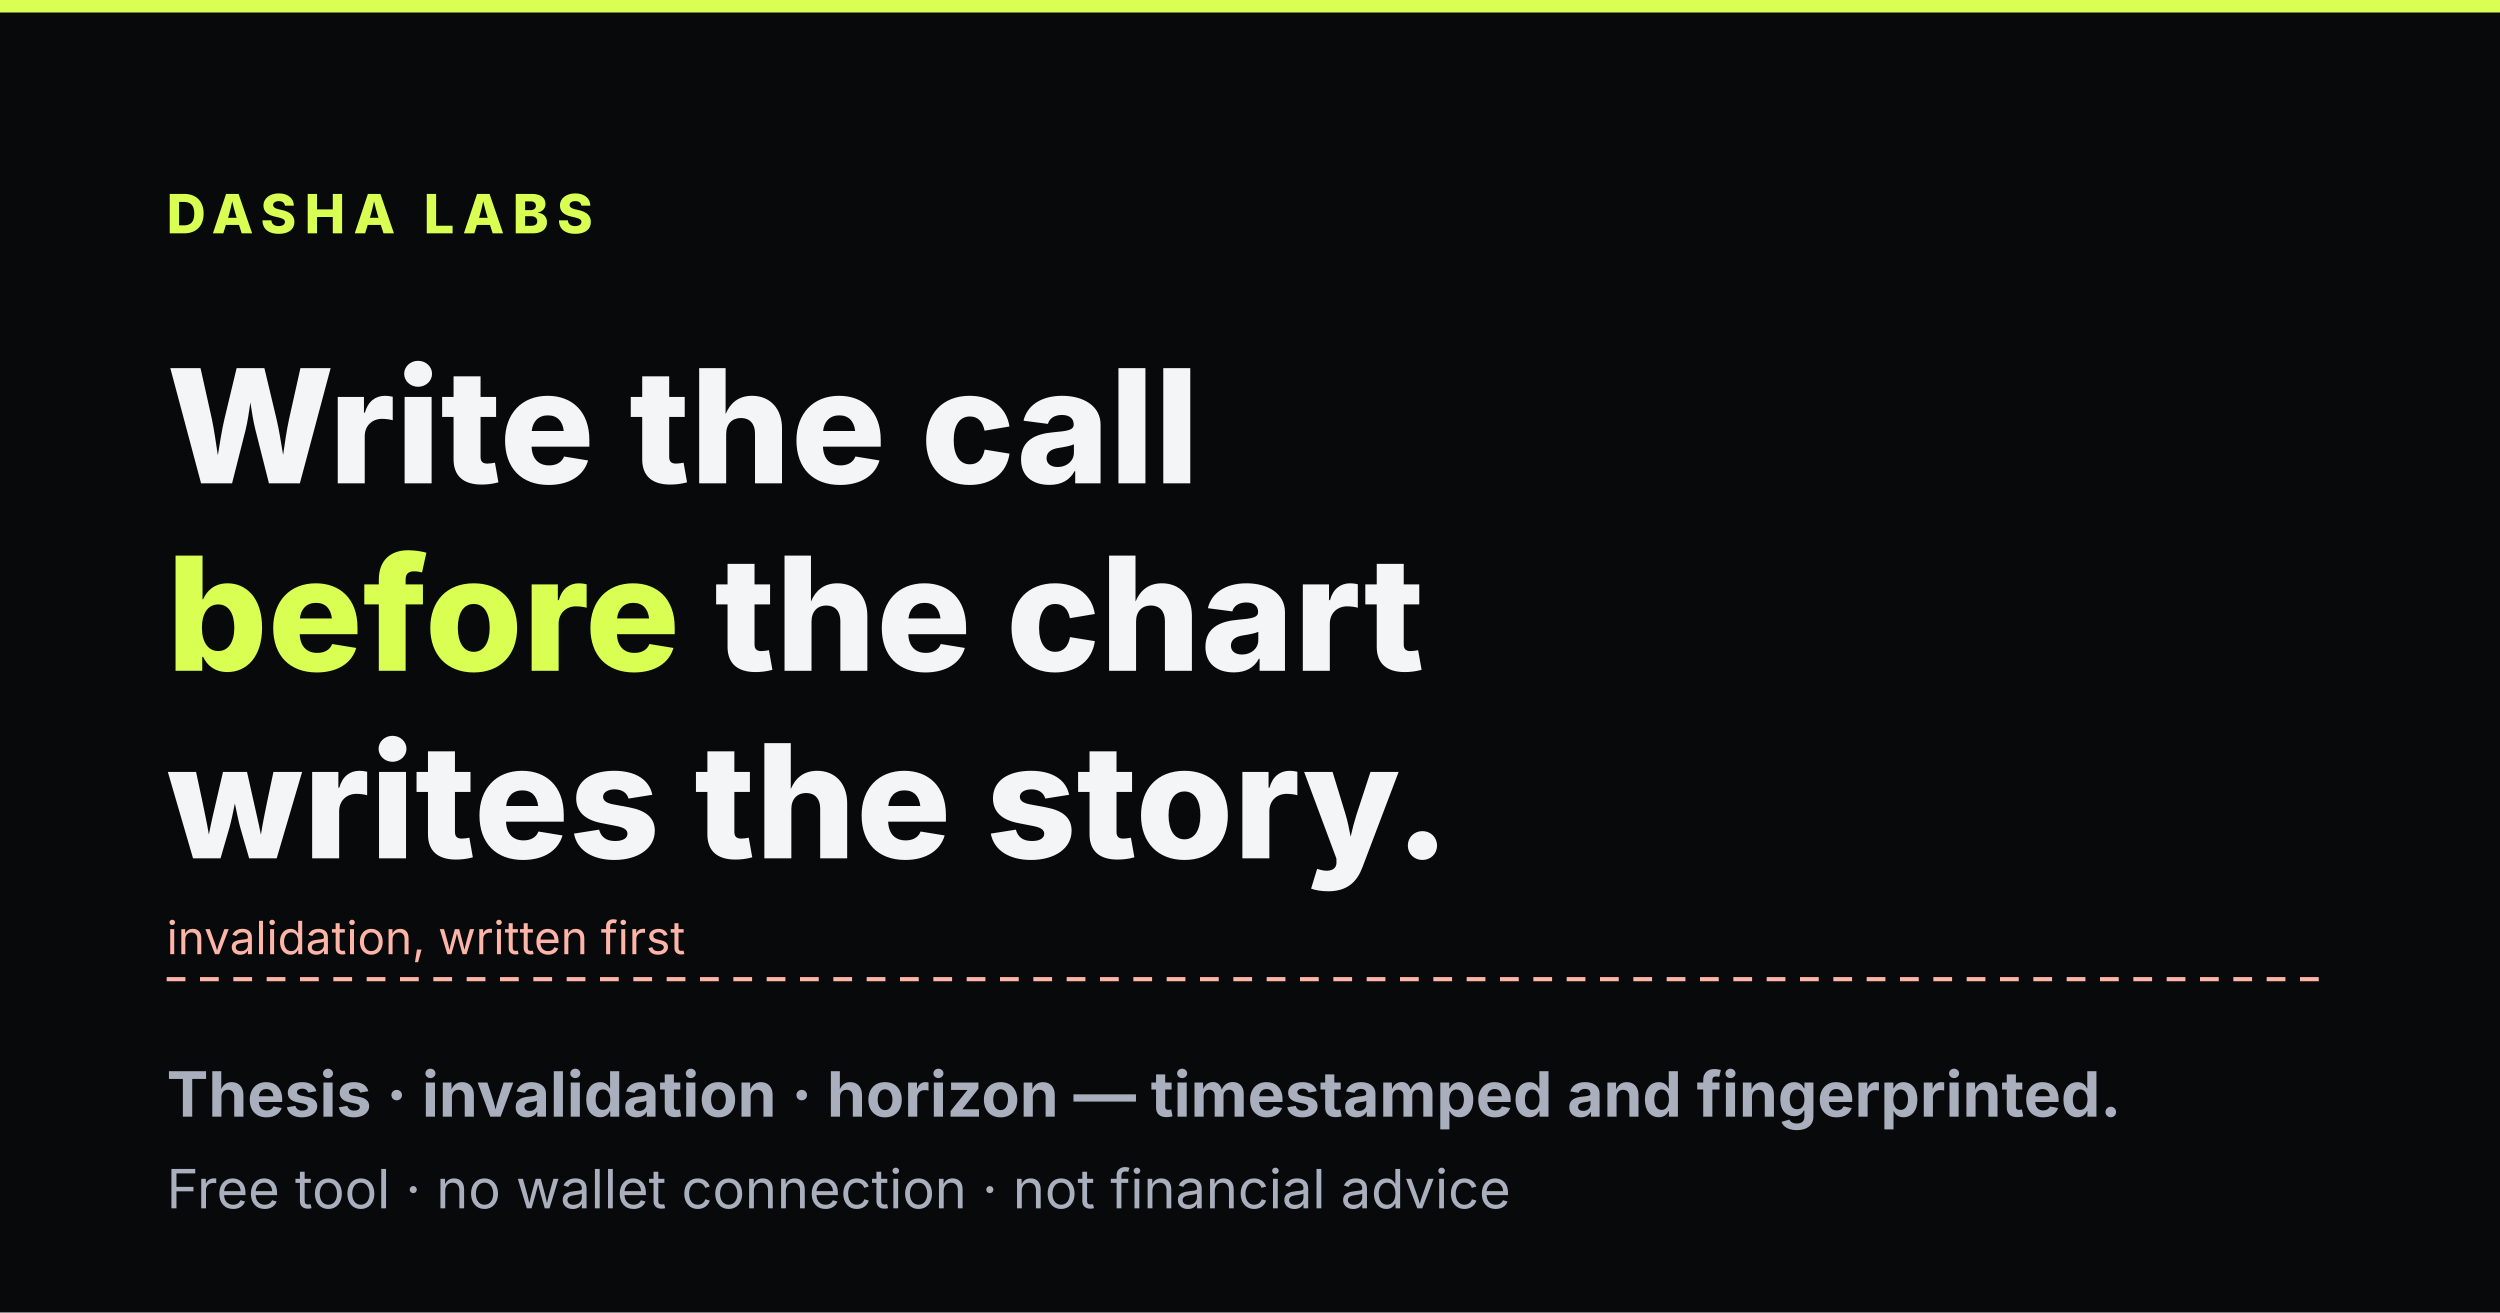
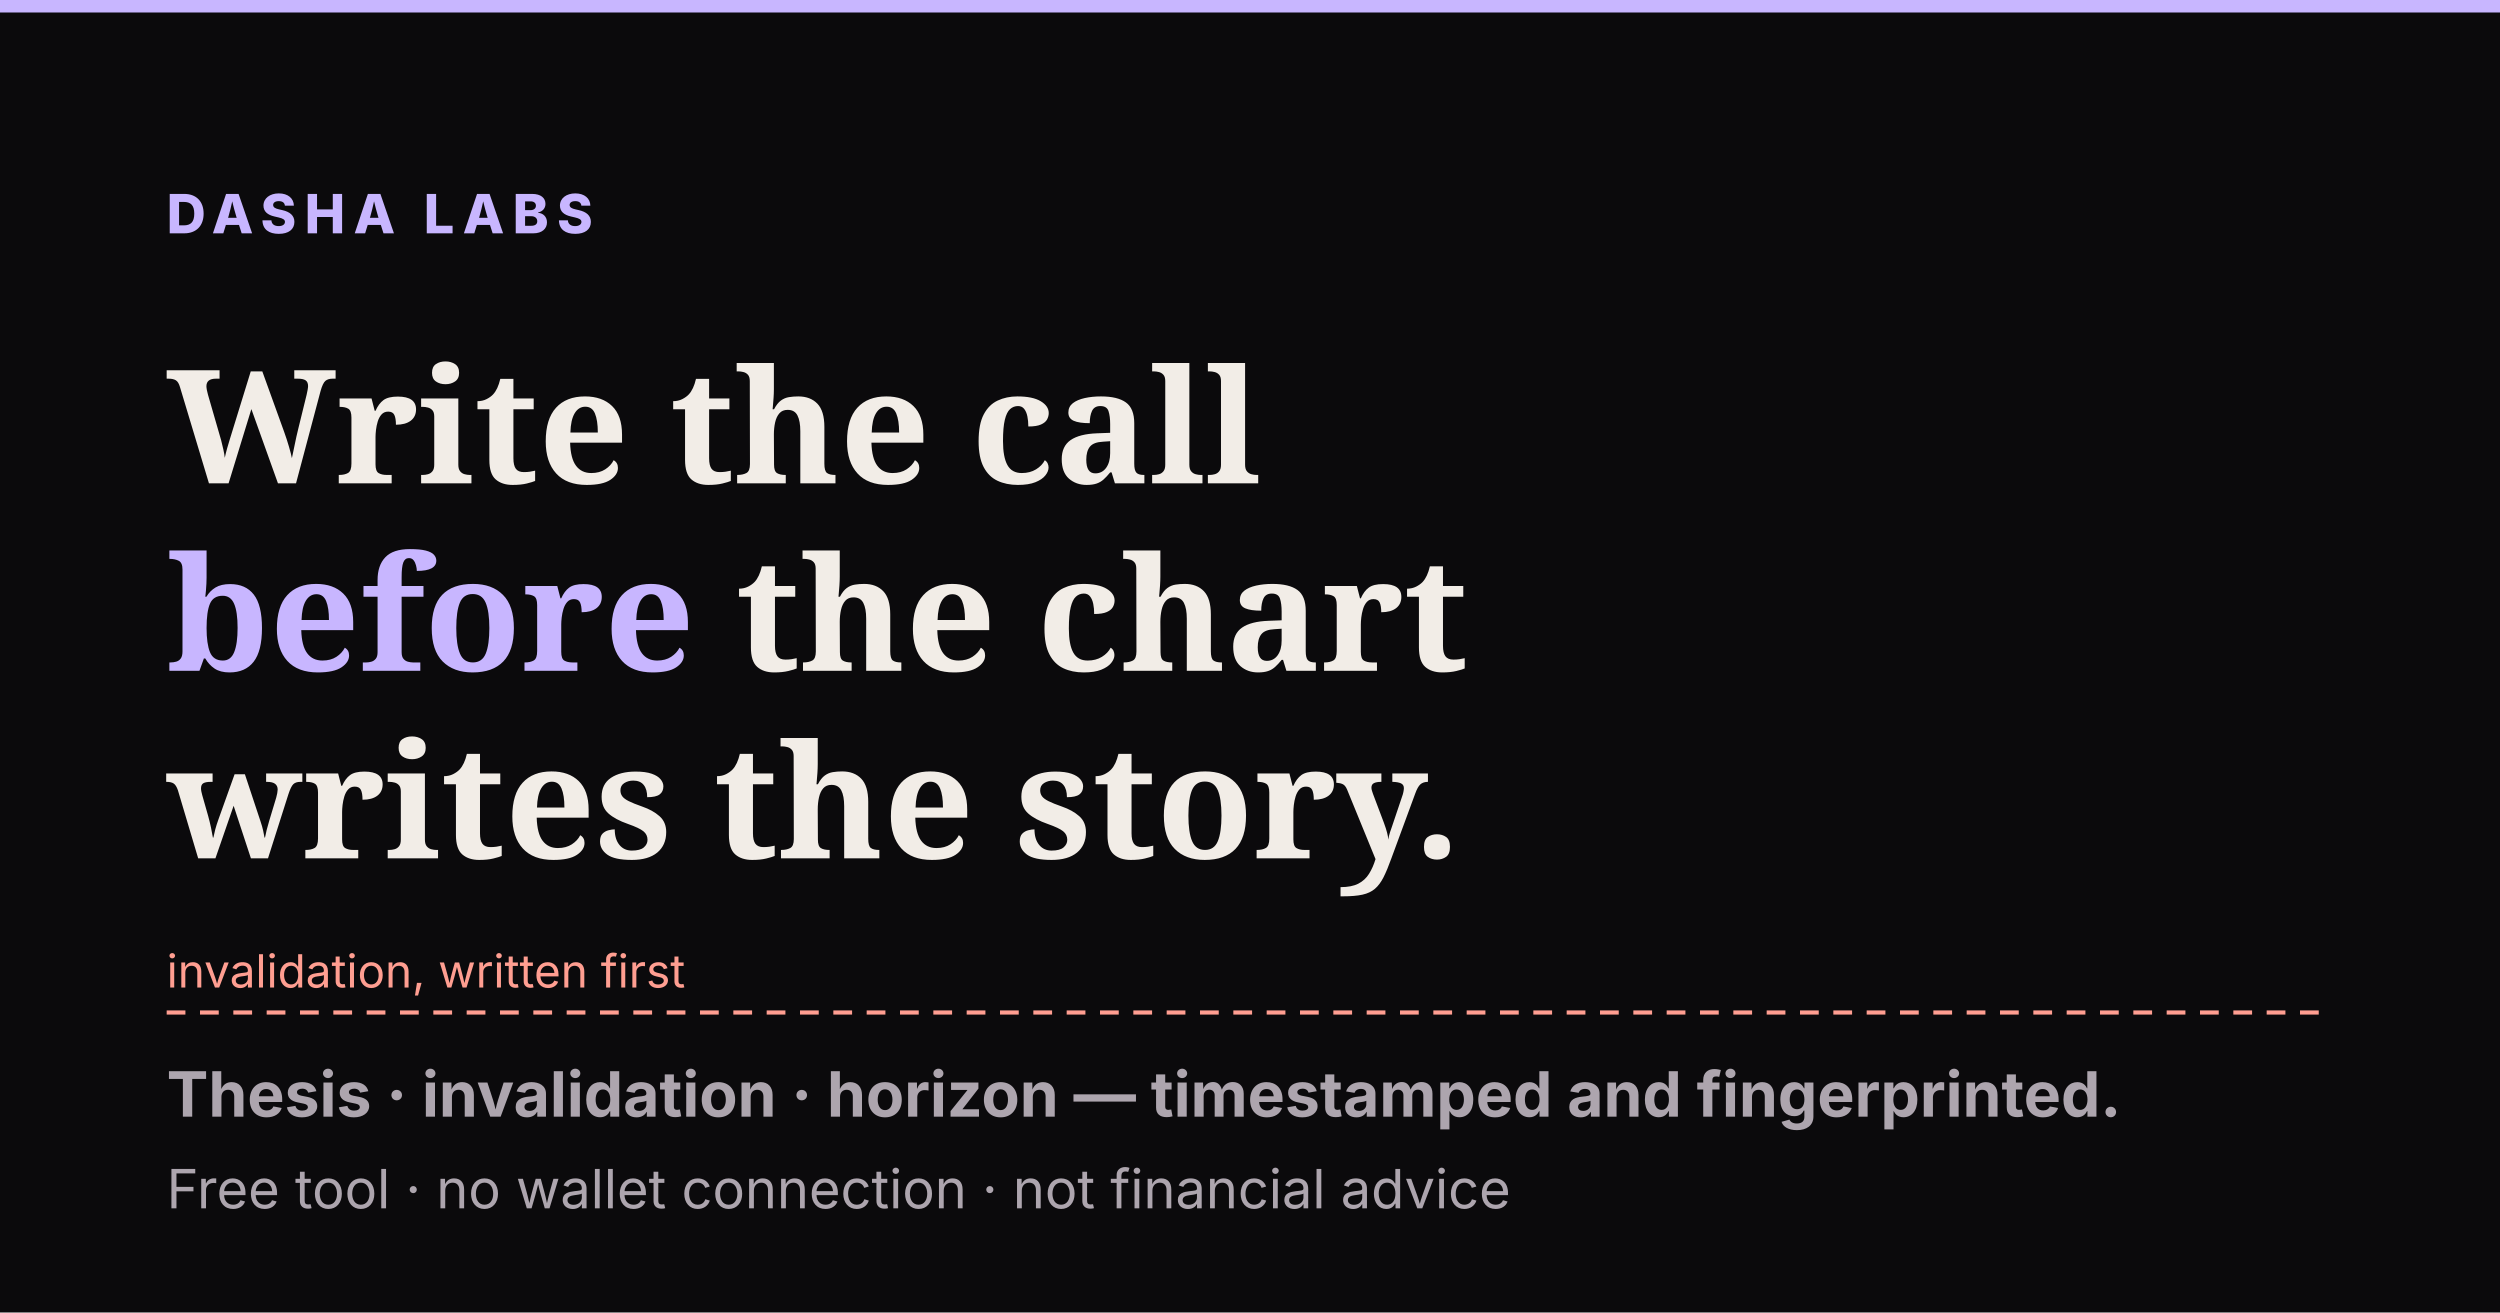
<svg xmlns="http://www.w3.org/2000/svg" viewBox="0 0 1200 630" width="1200" height="630" role="img" aria-label="Dasha Labs. Write the call before the chart writes the story. A free tool, no wallet connection.">
-   <rect width="1200" height="630" fill="#08090b" />
-   <rect x="0" y="0" width="1200" height="6" fill="#d8ff52" />
+   <rect width="1200" height="630" fill="#0B0A0C" />
+   <rect x="0" y="0" width="1200" height="6" fill="#C8B6FF" />
  <g font-family="ui-sans-serif,system-ui,-apple-system,'Segoe UI',sans-serif">
-     <text x="80" y="112" font-size="26" font-weight="800" fill="#d8ff52" letter-spacing="4">DASHA LABS</text>
-     <text x="80" y="232" font-size="76" font-weight="800" fill="#f4f5f7">Write the call</text>
-     <text x="80" y="322" font-size="76" font-weight="800" fill="#f4f5f7">
-       <tspan fill="#d8ff52">before</tspan> the chart</text>
-     <text x="80" y="412" font-size="76" font-weight="800" fill="#f4f5f7">writes the story.</text>
-     <line x1="80" y1="470" x2="1120" y2="470" stroke="#ffb4a8" stroke-width="2" stroke-dasharray="9 7" />
-     <text x="80" y="458" font-size="22" fill="#ffb4a8">invalidation, written first</text>
-     <text x="80" y="536" font-size="30" font-weight="700" fill="#a9afbc">Thesis · invalidation · horizon — timestamped and fingerprinted.</text>
-     <text x="80" y="580" font-size="26" fill="#a9afbc">Free tool · no wallet connection · not financial advice</text>
+     <text x="80" y="112" font-size="26" font-weight="800" fill="#C8B6FF" letter-spacing="4">DASHA LABS</text>
+     <text x="80" y="232" font-size="76" font-family="Georgia,serif" font-weight="700" fill="#F2EDE7">Write the call</text>
+     <text x="80" y="322" font-size="76" font-family="Georgia,serif" font-weight="700" fill="#F2EDE7">
+       <tspan fill="#C8B6FF">before</tspan> the chart</text>
+     <text x="80" y="412" font-size="76" font-family="Georgia,serif" font-weight="700" fill="#F2EDE7">writes the story.</text>
+     <line x1="80" y1="486" x2="1120" y2="486" stroke="#FF9E91" stroke-width="2" stroke-dasharray="9 7" />
+     <text x="80" y="474" font-size="22" fill="#FF9E91">invalidation, written first</text>
+     <text x="80" y="536" font-size="30" font-weight="700" fill="#ADA5AE">Thesis · invalidation · horizon — timestamped and fingerprinted.</text>
+     <text x="80" y="580" font-size="26" fill="#ADA5AE">Free tool · no wallet connection · not financial advice</text>
  </g>
</svg>
